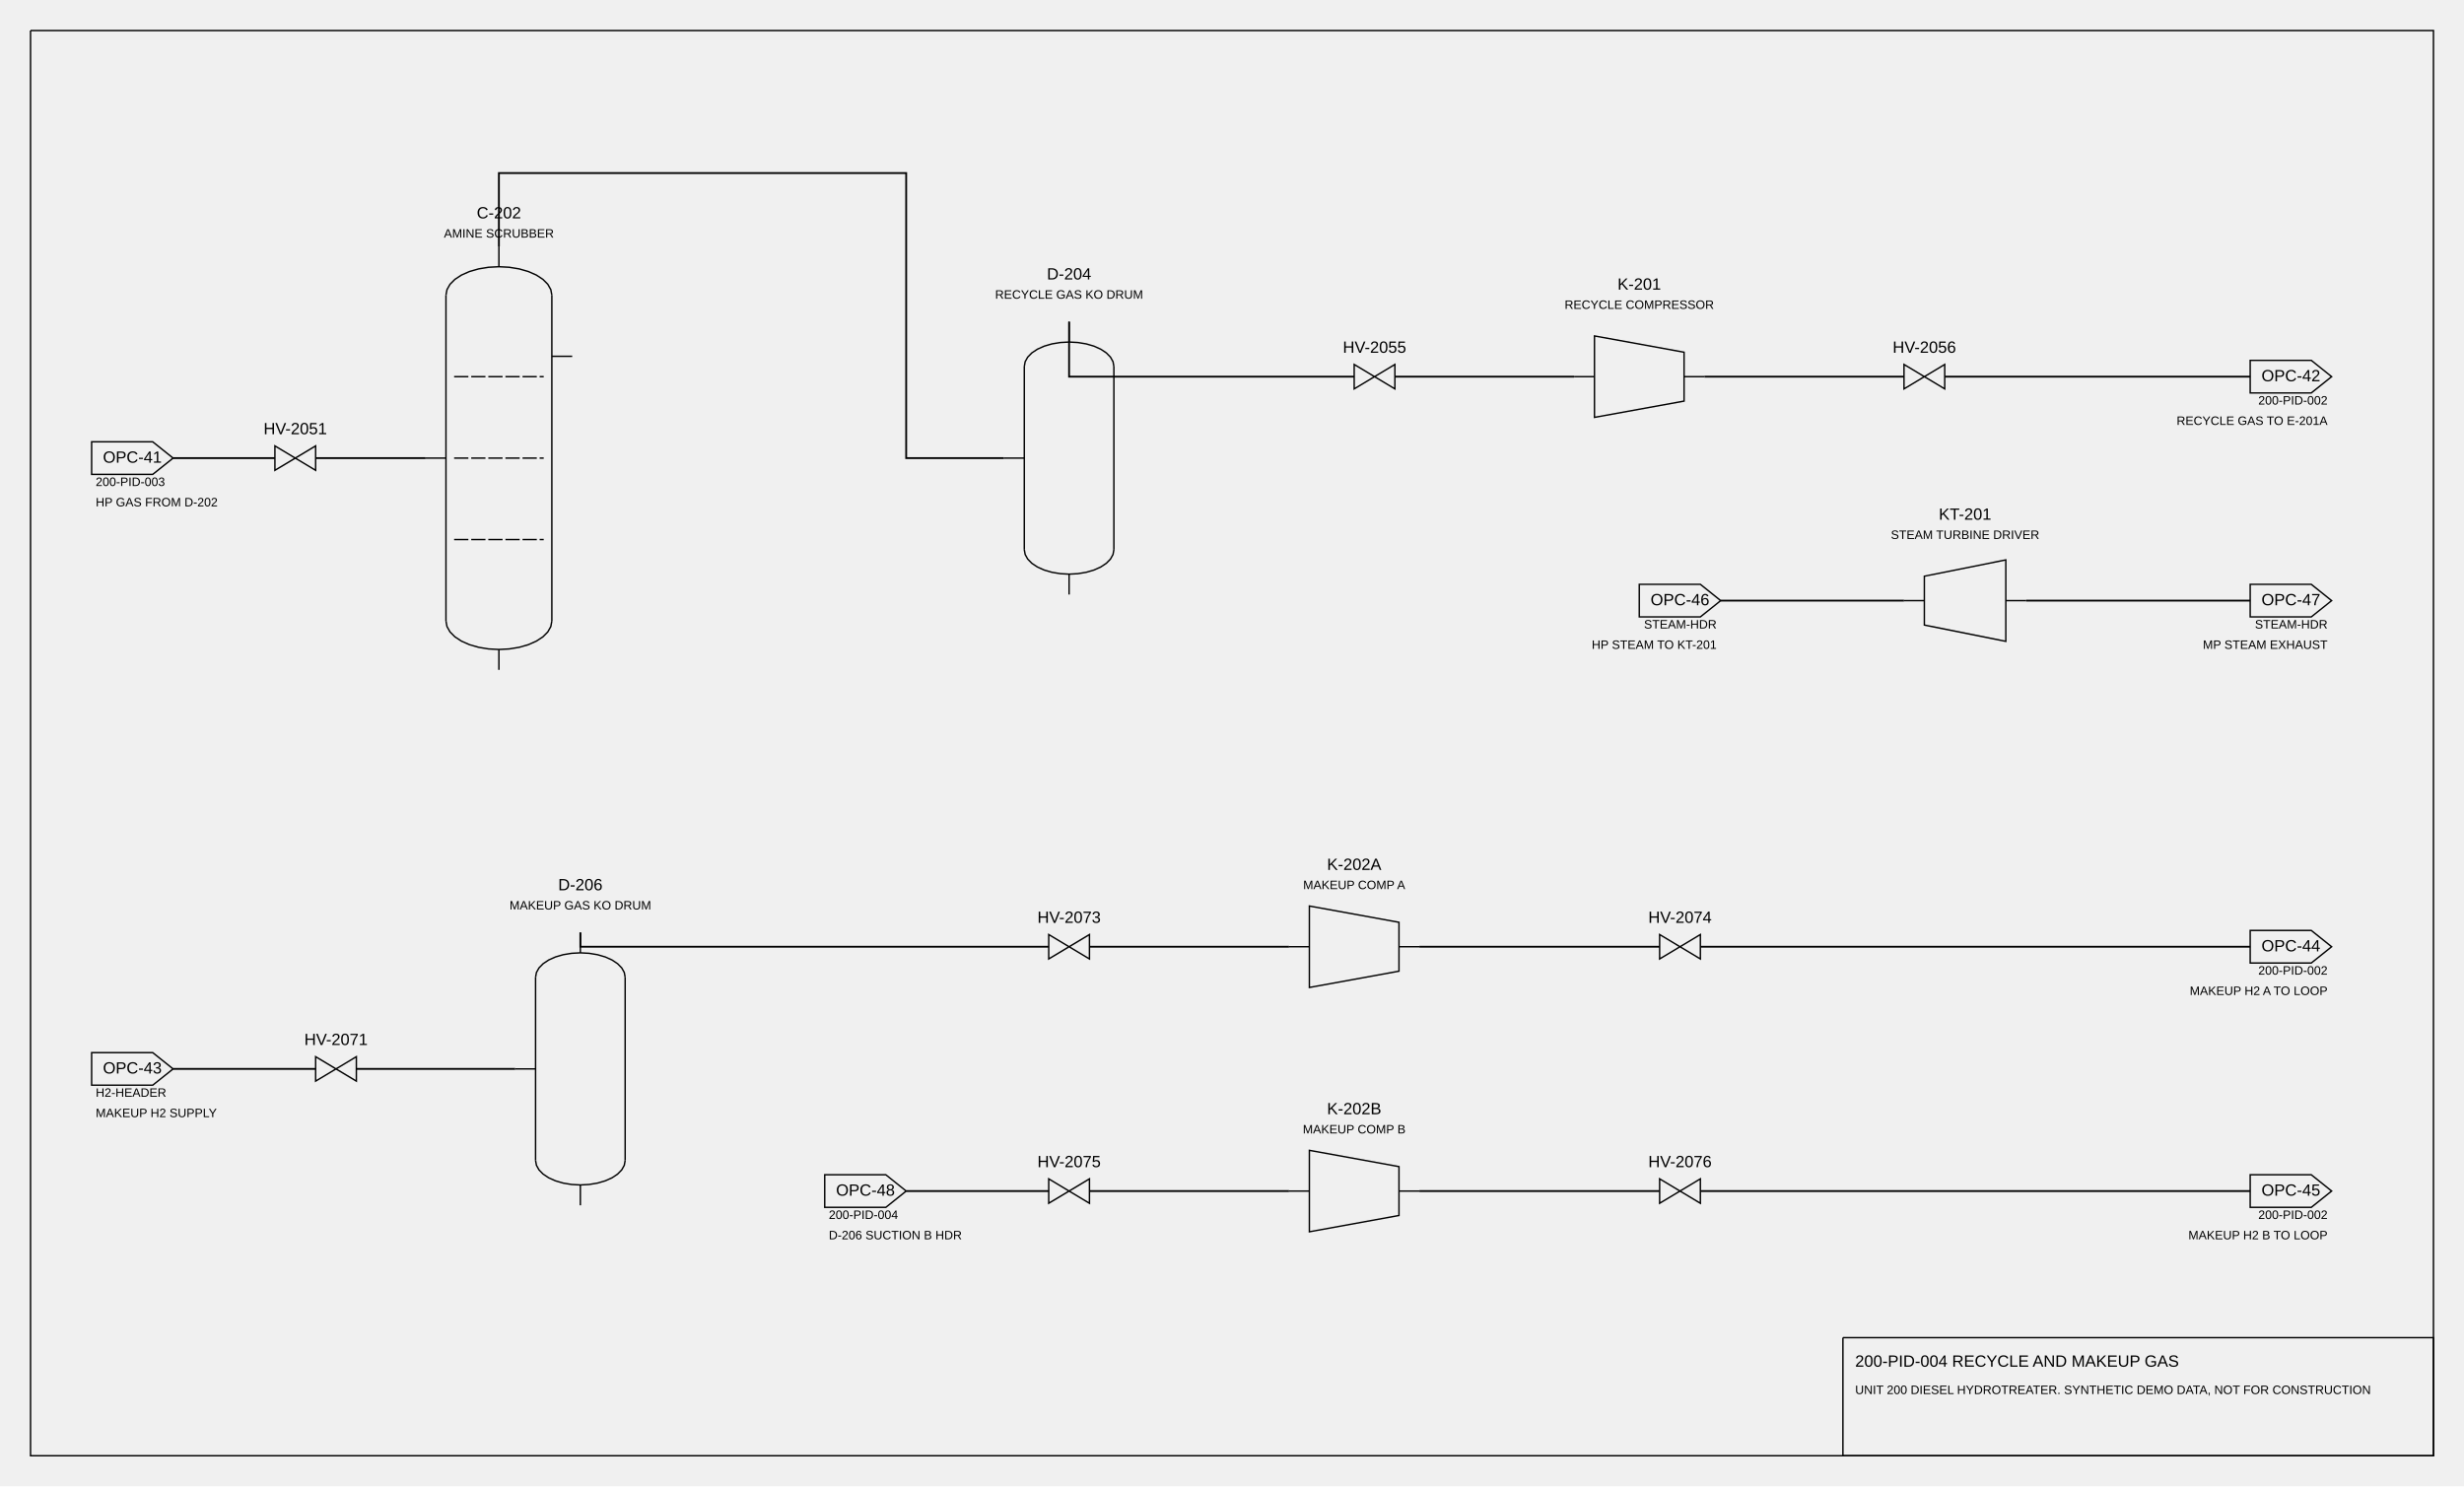
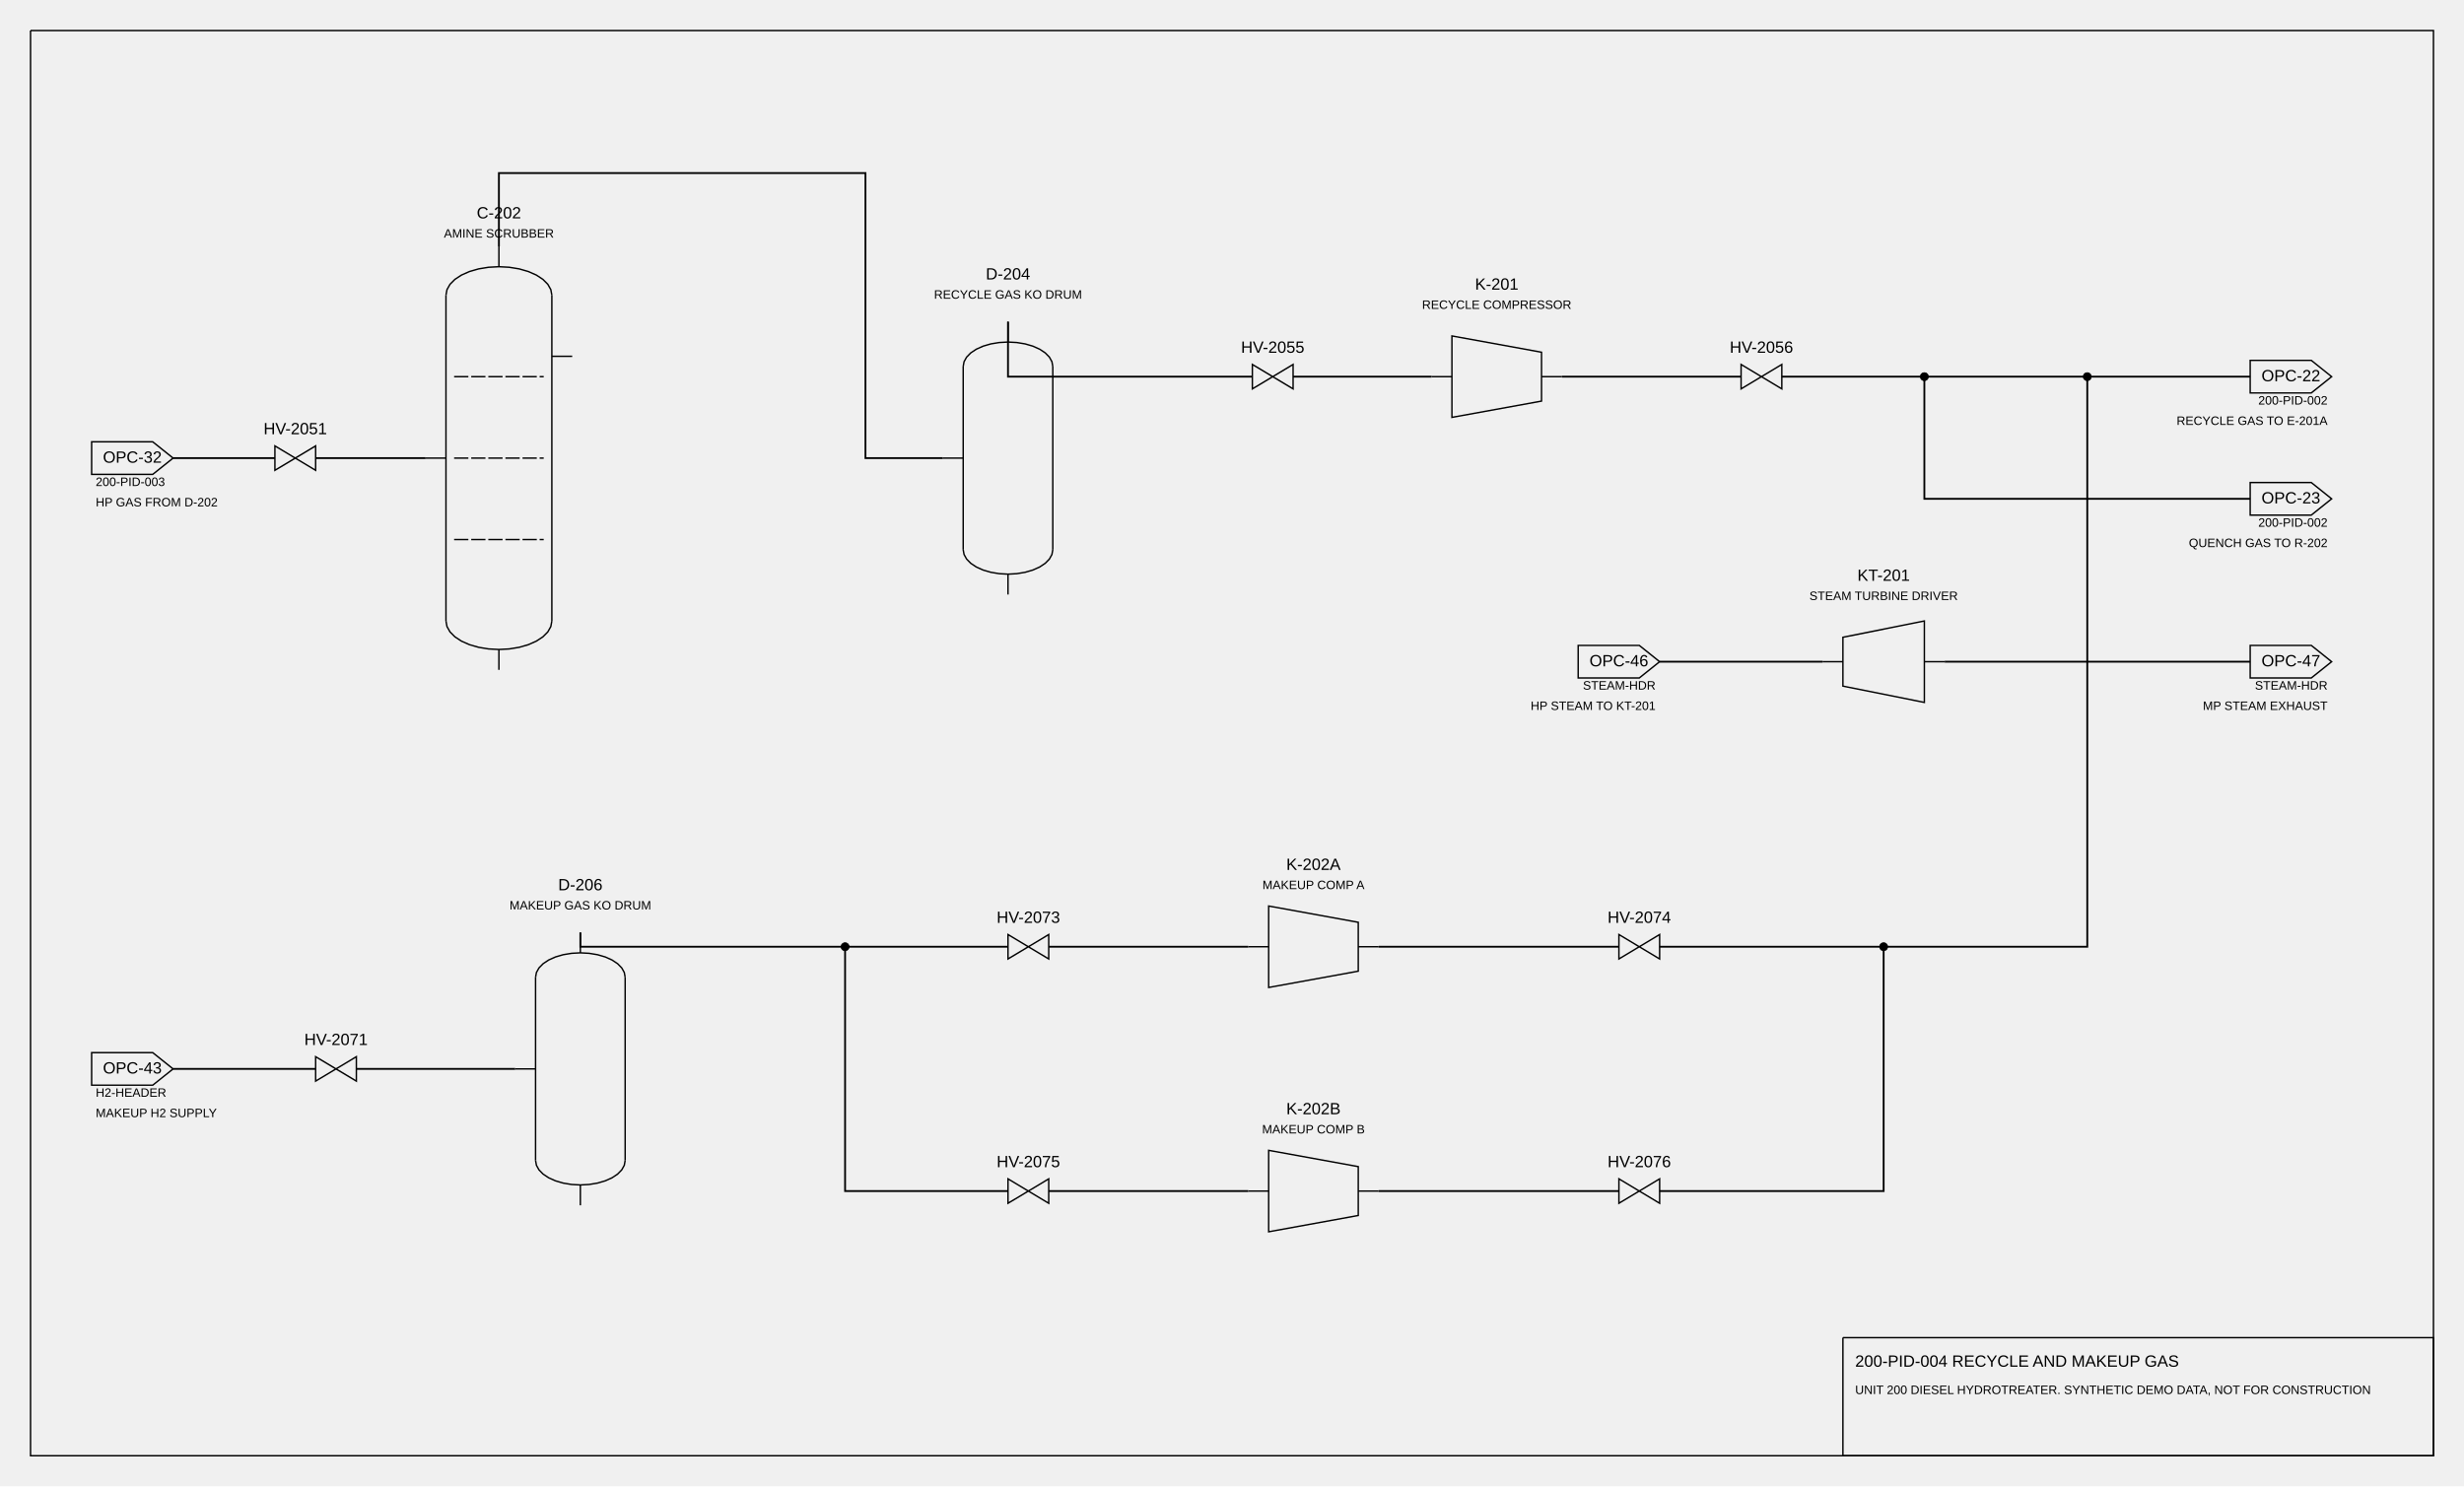
<svg xmlns="http://www.w3.org/2000/svg" width="1210.0" height="730.0" viewBox="-5.0 -5.0 1210.0 730.0">
  <rect x="-5.0" y="-5.0" width="1210.0" height="730.0" fill="#f0f0f0" />
  <g id="diagram-200-PID-004 Recycle and makeup gas" class="diagram">
    <g class="border">
      <polyline points="10.0,10.0 1190.0,10.0 1190.0,710.0 10.0,710.0 10.0,10.0" fill="none" stroke="rgb(0,0,0)" stroke-width="0.7" vector-effect="non-scaling-stroke" />
    </g>
    <g class="label">
      <polyline points="900.0,652.0 1190.0,652.0 1190.0,710.0 900.0,710.0 900.0,652.0" fill="none" stroke="rgb(0,0,0)" stroke-width="0.7" vector-effect="non-scaling-stroke" />
      <text x="906.0" y="664.0" text-anchor="start" dominant-baseline="middle" font-family="'Arial', Arial" font-size="8.0" fill="rgb(0,0,0)">200-PID-004  RECYCLE AND MAKEUP GAS</text>
      <text x="906.0" y="678.0" text-anchor="start" dominant-baseline="middle" font-family="'Arial', Arial" font-size="6.0" fill="rgb(0,0,0)">UNIT 200 DIESEL HYDROTREATER. SYNTHETIC DEMO DATA, NOT FOR CONSTRUCTION</text>
    </g>
    <g id="C_202" class="representation-group">
      <g class="static">
        <g>
          <g id="PROCESS_COLUMN" transform="translate(240.00,220.00)">
            <polyline points="-26.0,-80.0 -26.0,80.0" fill="none" stroke="rgb(0,0,0)" stroke-width="0.7" vector-effect="non-scaling-stroke" />
            <polyline points="26.0,-80.0 26.0,80.0" fill="none" stroke="rgb(0,0,0)" stroke-width="0.7" vector-effect="non-scaling-stroke" />
            <polyline points="-26.0,-80.0 -25.5,-82.731 -24.021,-85.358 -21.618,-87.778 -18.385,-89.9 -14.445,-91.641 -9.95,-92.934 -5.072,-93.731 -0.0,-94.0 5.072,-93.731 9.95,-92.934 14.445,-91.641 18.385,-89.9 21.618,-87.778 24.021,-85.358 25.5,-82.731 26.0,-80.0" fill="none" stroke="rgb(0,0,0)" stroke-width="0.7" vector-effect="non-scaling-stroke" />
            <polyline points="26.0,80.0 25.5,82.731 24.021,85.358 21.618,87.778 18.385,89.9 14.445,91.641 9.95,92.934 5.072,93.731 0.0,94.0 -5.072,93.731 -9.95,92.934 -14.445,91.641 -18.385,89.9 -21.618,87.778 -24.021,85.358 -25.5,82.731 -26.0,80.0" fill="none" stroke="rgb(0,0,0)" stroke-width="0.7" vector-effect="non-scaling-stroke" />
            <polyline points="-22.0,-40.0 22.0,-40.0" fill="none" stroke="rgb(0,0,0)" stroke-width="0.7" vector-effect="non-scaling-stroke" stroke-dasharray="7.0,1.4" />
            <polyline points="-22.0,0.0 22.0,0.0" fill="none" stroke="rgb(0,0,0)" stroke-width="0.7" vector-effect="non-scaling-stroke" stroke-dasharray="7.0,1.4" />
            <polyline points="-22.0,40.0 22.0,40.0" fill="none" stroke="rgb(0,0,0)" stroke-width="0.7" vector-effect="non-scaling-stroke" stroke-dasharray="7.0,1.4" />
            <polyline points="-26.0,0.0 -36.0,0.0" fill="none" stroke="rgb(0,0,0)" stroke-width="0.7" vector-effect="non-scaling-stroke" />
            <polyline points="0.0,-94.0 0.0,-104.0" fill="none" stroke="rgb(0,0,0)" stroke-width="0.7" vector-effect="non-scaling-stroke" />
            <polyline points="0.0,94.0 0.0,104.0" fill="none" stroke="rgb(0,0,0)" stroke-width="0.7" vector-effect="non-scaling-stroke" />
            <polyline points="26.0,-50.0 36.0,-50.0" fill="none" stroke="rgb(0,0,0)" stroke-width="0.7" vector-effect="non-scaling-stroke" />
          </g>
        </g>
      </g>
      <g class="equipmenttagnamelabel">
        <text x="240.0" y="100.0" text-anchor="middle" dominant-baseline="middle" font-family="'Arial', Arial" font-size="8.0" fill="rgb(0,0,0)">C-202</text>
      </g>
      <g class="label">
        <text x="240.0" y="110.0" text-anchor="middle" dominant-baseline="middle" font-family="'Arial', Arial" font-size="6.0" fill="rgb(0,0,0)">AMINE SCRUBBER</text>
      </g>
      <g id="C_202_N1" class="representation-group">
        <g id="C_202_N1_node" class="representation-group" />
      </g>
      <g id="C_202_N2" class="representation-group">
        <g id="C_202_N2_node" class="representation-group" />
      </g>
    </g>
    <g id="D_204" class="representation-group">
      <g class="static">
        <g>
-           <g id="VERTICAL_DRUM" transform="translate(520.00,220.00)">
+           <g id="VERTICAL_DRUM" transform="translate(490.00,220.00)">
            <polyline points="-22.0,-45.0 -22.0,45.0" fill="none" stroke="rgb(0,0,0)" stroke-width="0.7" vector-effect="non-scaling-stroke" />
            <polyline points="22.0,-45.0 22.0,45.0" fill="none" stroke="rgb(0,0,0)" stroke-width="0.7" vector-effect="non-scaling-stroke" />
            <polyline points="-22.0,-45.0 -21.577,-47.341 -20.325,-49.592 -18.292,-51.667 -15.556,-53.485 -12.223,-54.978 -8.419,-56.087 -4.292,-56.769 -0.0,-57.0 4.292,-56.769 8.419,-56.087 12.223,-54.978 15.556,-53.485 18.292,-51.667 20.325,-49.592 21.577,-47.341 22.0,-45.0" fill="none" stroke="rgb(0,0,0)" stroke-width="0.7" vector-effect="non-scaling-stroke" />
            <polyline points="22.0,45.0 21.577,47.341 20.325,49.592 18.292,51.667 15.556,53.485 12.223,54.978 8.419,56.087 4.292,56.769 0.0,57.0 -4.292,56.769 -8.419,56.087 -12.223,54.978 -15.556,53.485 -18.292,51.667 -20.325,49.592 -21.577,47.341 -22.0,45.0" fill="none" stroke="rgb(0,0,0)" stroke-width="0.7" vector-effect="non-scaling-stroke" />
            <polyline points="-22.0,0.0 -32.0,0.0" fill="none" stroke="rgb(0,0,0)" stroke-width="0.7" vector-effect="non-scaling-stroke" />
            <polyline points="0.0,-57.0 0.0,-67.0" fill="none" stroke="rgb(0,0,0)" stroke-width="0.7" vector-effect="non-scaling-stroke" />
            <polyline points="0.0,57.0 0.0,67.0" fill="none" stroke="rgb(0,0,0)" stroke-width="0.7" vector-effect="non-scaling-stroke" />
          </g>
        </g>
      </g>
      <g class="equipmenttagnamelabel">
-         <text x="520.0" y="130.0" text-anchor="middle" dominant-baseline="middle" font-family="'Arial', Arial" font-size="8.0" fill="rgb(0,0,0)">D-204</text>
-       </g>
-       <g class="label">
-         <text x="520.0" y="140.0" text-anchor="middle" dominant-baseline="middle" font-family="'Arial', Arial" font-size="6.0" fill="rgb(0,0,0)">RECYCLE GAS KO DRUM</text>
+         <text x="490.0" y="130.0" text-anchor="middle" dominant-baseline="middle" font-family="'Arial', Arial" font-size="8.0" fill="rgb(0,0,0)">D-204</text>
+       </g>
+       <g class="label">
+         <text x="490.0" y="140.0" text-anchor="middle" dominant-baseline="middle" font-family="'Arial', Arial" font-size="6.0" fill="rgb(0,0,0)">RECYCLE GAS KO DRUM</text>
      </g>
      <g id="D_204_N1" class="representation-group">
        <g id="D_204_N1_node" class="representation-group" />
      </g>
      <g id="D_204_N2" class="representation-group">
        <g id="D_204_N2_node" class="representation-group" />
      </g>
    </g>
    <g id="K_201" class="representation-group">
      <g class="static">
        <g>
-           <g id="COMPRESSOR" transform="translate(800.00,180.00)">
+           <g id="COMPRESSOR" transform="translate(730.00,180.00)">
            <polygon points="-22.0,-20.0 22.0,-12.0 22.0,12.0 -22.0,20.0" fill="none" stroke="rgb(0,0,0)" stroke-width="0.7" vector-effect="non-scaling-stroke" />
            <polyline points="-32.0,0.0 -22.0,0.0" fill="none" stroke="rgb(0,0,0)" stroke-width="0.7" vector-effect="non-scaling-stroke" />
            <polyline points="22.0,0.0 32.0,0.0" fill="none" stroke="rgb(0,0,0)" stroke-width="0.7" vector-effect="non-scaling-stroke" />
          </g>
        </g>
      </g>
      <g class="equipmenttagnamelabel">
-         <text x="800.0" y="135.0" text-anchor="middle" dominant-baseline="middle" font-family="'Arial', Arial" font-size="8.0" fill="rgb(0,0,0)">K-201</text>
-       </g>
-       <g class="label">
-         <text x="800.0" y="145.0" text-anchor="middle" dominant-baseline="middle" font-family="'Arial', Arial" font-size="6.0" fill="rgb(0,0,0)">RECYCLE COMPRESSOR</text>
+         <text x="730.0" y="135.0" text-anchor="middle" dominant-baseline="middle" font-family="'Arial', Arial" font-size="8.0" fill="rgb(0,0,0)">K-201</text>
+       </g>
+       <g class="label">
+         <text x="730.0" y="145.0" text-anchor="middle" dominant-baseline="middle" font-family="'Arial', Arial" font-size="6.0" fill="rgb(0,0,0)">RECYCLE COMPRESSOR</text>
      </g>
      <g id="K_201_N1" class="representation-group">
        <g id="K_201_N1_node" class="representation-group" />
      </g>
      <g id="K_201_N2" class="representation-group">
        <g id="K_201_N2_node" class="representation-group" />
      </g>
    </g>
    <g id="KT_201" class="representation-group">
      <g class="static">
        <g>
-           <g id="STEAM_TURBINE" transform="translate(960.00,290.00)">
+           <g id="STEAM_TURBINE" transform="translate(920.00,320.00)">
            <polygon points="-20.0,-12.0 20.0,-20.0 20.0,20.0 -20.0,12.0" fill="none" stroke="rgb(0,0,0)" stroke-width="0.7" vector-effect="non-scaling-stroke" />
            <polyline points="-30.0,0.0 -20.0,0.0" fill="none" stroke="rgb(0,0,0)" stroke-width="0.7" vector-effect="non-scaling-stroke" />
            <polyline points="20.0,0.0 30.0,0.0" fill="none" stroke="rgb(0,0,0)" stroke-width="0.7" vector-effect="non-scaling-stroke" />
          </g>
        </g>
      </g>
      <g class="equipmenttagnamelabel">
-         <text x="960.0" y="248.0" text-anchor="middle" dominant-baseline="middle" font-family="'Arial', Arial" font-size="8.0" fill="rgb(0,0,0)">KT-201</text>
-       </g>
-       <g class="label">
-         <text x="960.0" y="258.0" text-anchor="middle" dominant-baseline="middle" font-family="'Arial', Arial" font-size="6.0" fill="rgb(0,0,0)">STEAM TURBINE DRIVER</text>
+         <text x="920.0" y="278.0" text-anchor="middle" dominant-baseline="middle" font-family="'Arial', Arial" font-size="8.0" fill="rgb(0,0,0)">KT-201</text>
+       </g>
+       <g class="label">
+         <text x="920.0" y="288.0" text-anchor="middle" dominant-baseline="middle" font-family="'Arial', Arial" font-size="6.0" fill="rgb(0,0,0)">STEAM TURBINE DRIVER</text>
      </g>
      <g id="KT_201_N1" class="representation-group">
        <g id="KT_201_N1_node" class="representation-group" />
      </g>
      <g id="KT_201_N2" class="representation-group">
        <g id="KT_201_N2_node" class="representation-group" />
      </g>
    </g>
    <g id="D_206" class="representation-group">
      <g class="static">
        <g>
          <g id="VERTICAL_DRUM" transform="translate(280.00,520.00)">
            <polyline points="-22.0,-45.0 -22.0,45.0" fill="none" stroke="rgb(0,0,0)" stroke-width="0.7" vector-effect="non-scaling-stroke" />
            <polyline points="22.0,-45.0 22.0,45.0" fill="none" stroke="rgb(0,0,0)" stroke-width="0.7" vector-effect="non-scaling-stroke" />
            <polyline points="-22.0,-45.0 -21.577,-47.341 -20.325,-49.592 -18.292,-51.667 -15.556,-53.485 -12.223,-54.978 -8.419,-56.087 -4.292,-56.769 -0.0,-57.0 4.292,-56.769 8.419,-56.087 12.223,-54.978 15.556,-53.485 18.292,-51.667 20.325,-49.592 21.577,-47.341 22.0,-45.0" fill="none" stroke="rgb(0,0,0)" stroke-width="0.7" vector-effect="non-scaling-stroke" />
            <polyline points="22.0,45.0 21.577,47.341 20.325,49.592 18.292,51.667 15.556,53.485 12.223,54.978 8.419,56.087 4.292,56.769 0.0,57.0 -4.292,56.769 -8.419,56.087 -12.223,54.978 -15.556,53.485 -18.292,51.667 -20.325,49.592 -21.577,47.341 -22.0,45.0" fill="none" stroke="rgb(0,0,0)" stroke-width="0.7" vector-effect="non-scaling-stroke" />
            <polyline points="-22.0,0.0 -32.0,0.0" fill="none" stroke="rgb(0,0,0)" stroke-width="0.7" vector-effect="non-scaling-stroke" />
            <polyline points="0.0,-57.0 0.0,-67.0" fill="none" stroke="rgb(0,0,0)" stroke-width="0.7" vector-effect="non-scaling-stroke" />
            <polyline points="0.0,57.0 0.0,67.0" fill="none" stroke="rgb(0,0,0)" stroke-width="0.7" vector-effect="non-scaling-stroke" />
          </g>
        </g>
      </g>
      <g class="equipmenttagnamelabel">
        <text x="280.0" y="430.0" text-anchor="middle" dominant-baseline="middle" font-family="'Arial', Arial" font-size="8.0" fill="rgb(0,0,0)">D-206</text>
      </g>
      <g class="label">
        <text x="280.0" y="440.0" text-anchor="middle" dominant-baseline="middle" font-family="'Arial', Arial" font-size="6.0" fill="rgb(0,0,0)">MAKEUP GAS KO DRUM</text>
      </g>
      <g id="D_206_N1" class="representation-group">
        <g id="D_206_N1_node" class="representation-group" />
      </g>
      <g id="D_206_N2" class="representation-group">
        <g id="D_206_N2_node" class="representation-group" />
      </g>
    </g>
    <g id="K_202A" class="representation-group">
      <g class="static">
        <g>
-           <g id="COMPRESSOR" transform="translate(660.00,460.00)">
+           <g id="COMPRESSOR" transform="translate(640.00,460.00)">
            <polygon points="-22.0,-20.0 22.0,-12.0 22.0,12.0 -22.0,20.0" fill="none" stroke="rgb(0,0,0)" stroke-width="0.7" vector-effect="non-scaling-stroke" />
            <polyline points="-32.0,0.0 -22.0,0.0" fill="none" stroke="rgb(0,0,0)" stroke-width="0.7" vector-effect="non-scaling-stroke" />
            <polyline points="22.0,0.0 32.0,0.0" fill="none" stroke="rgb(0,0,0)" stroke-width="0.7" vector-effect="non-scaling-stroke" />
          </g>
        </g>
      </g>
      <g class="equipmenttagnamelabel">
-         <text x="660.0" y="420.0" text-anchor="middle" dominant-baseline="middle" font-family="'Arial', Arial" font-size="8.0" fill="rgb(0,0,0)">K-202A</text>
-       </g>
-       <g class="label">
-         <text x="660.0" y="430.0" text-anchor="middle" dominant-baseline="middle" font-family="'Arial', Arial" font-size="6.0" fill="rgb(0,0,0)">MAKEUP COMP A</text>
+         <text x="640.0" y="420.0" text-anchor="middle" dominant-baseline="middle" font-family="'Arial', Arial" font-size="8.0" fill="rgb(0,0,0)">K-202A</text>
+       </g>
+       <g class="label">
+         <text x="640.0" y="430.0" text-anchor="middle" dominant-baseline="middle" font-family="'Arial', Arial" font-size="6.0" fill="rgb(0,0,0)">MAKEUP COMP A</text>
      </g>
      <g id="K_202A_N1" class="representation-group">
        <g id="K_202A_N1_node" class="representation-group" />
      </g>
      <g id="K_202A_N2" class="representation-group">
        <g id="K_202A_N2_node" class="representation-group" />
      </g>
    </g>
    <g id="K_202B" class="representation-group">
      <g class="static">
        <g>
-           <g id="COMPRESSOR" transform="translate(660.00,580.00)">
+           <g id="COMPRESSOR" transform="translate(640.00,580.00)">
            <polygon points="-22.0,-20.0 22.0,-12.0 22.0,12.0 -22.0,20.0" fill="none" stroke="rgb(0,0,0)" stroke-width="0.7" vector-effect="non-scaling-stroke" />
            <polyline points="-32.0,0.0 -22.0,0.0" fill="none" stroke="rgb(0,0,0)" stroke-width="0.7" vector-effect="non-scaling-stroke" />
            <polyline points="22.0,0.0 32.0,0.0" fill="none" stroke="rgb(0,0,0)" stroke-width="0.7" vector-effect="non-scaling-stroke" />
          </g>
        </g>
      </g>
      <g class="equipmenttagnamelabel">
-         <text x="660.0" y="540.0" text-anchor="middle" dominant-baseline="middle" font-family="'Arial', Arial" font-size="8.0" fill="rgb(0,0,0)">K-202B</text>
-       </g>
-       <g class="label">
-         <text x="660.0" y="550.0" text-anchor="middle" dominant-baseline="middle" font-family="'Arial', Arial" font-size="6.0" fill="rgb(0,0,0)">MAKEUP COMP B</text>
+         <text x="640.0" y="540.0" text-anchor="middle" dominant-baseline="middle" font-family="'Arial', Arial" font-size="8.0" fill="rgb(0,0,0)">K-202B</text>
+       </g>
+       <g class="label">
+         <text x="640.0" y="550.0" text-anchor="middle" dominant-baseline="middle" font-family="'Arial', Arial" font-size="6.0" fill="rgb(0,0,0)">MAKEUP COMP B</text>
      </g>
      <g id="K_202B_N1" class="representation-group">
        <g id="K_202B_N1_node" class="representation-group" />
      </g>
      <g id="K_202B_N2" class="representation-group">
        <g id="K_202B_N2_node" class="representation-group" />
      </g>
    </g>
    <g id="HV_2051" class="representation-group">
      <g class="static">
        <g>
          <g id="GATE_VALVE" transform="translate(140.00,220.00)">
            <polygon points="-10.0,-6.0 10.0,6.0 10.0,-6.0 -10.0,6.0" fill="none" stroke="rgb(0,0,0)" stroke-width="0.7" vector-effect="non-scaling-stroke" />
          </g>
        </g>
      </g>
      <g class="valvelabel">
        <text x="140.0" y="206.0" text-anchor="middle" dominant-baseline="middle" font-family="'Arial', Arial" font-size="8.0" fill="rgb(0,0,0)">HV-2051</text>
      </g>
      <g id="HV_2051_in" class="representation-group" />
      <g id="HV_2051_out" class="representation-group" />
    </g>
    <g id="HV_2055" class="representation-group">
      <g class="static">
        <g>
-           <g id="GATE_VALVE" transform="translate(670.00,180.00)">
-             <polygon points="-10.0,-6.0 10.0,6.0 10.0,-6.0 -10.0,6.0" fill="none" stroke="rgb(0,0,0)" stroke-width="0.7" vector-effect="non-scaling-stroke" />
-           </g>
-         </g>
-       </g>
-       <g class="valvelabel">
-         <text x="670.0" y="166.0" text-anchor="middle" dominant-baseline="middle" font-family="'Arial', Arial" font-size="8.0" fill="rgb(0,0,0)">HV-2055</text>
+           <g id="GATE_VALVE" transform="translate(620.00,180.00)">
+             <polygon points="-10.0,-6.0 10.0,6.0 10.0,-6.0 -10.0,6.0" fill="none" stroke="rgb(0,0,0)" stroke-width="0.7" vector-effect="non-scaling-stroke" />
+           </g>
+         </g>
+       </g>
+       <g class="valvelabel">
+         <text x="620.0" y="166.0" text-anchor="middle" dominant-baseline="middle" font-family="'Arial', Arial" font-size="8.0" fill="rgb(0,0,0)">HV-2055</text>
      </g>
      <g id="HV_2055_in" class="representation-group" />
      <g id="HV_2055_out" class="representation-group" />
    </g>
    <g id="HV_2056" class="representation-group">
      <g class="static">
        <g>
-           <g id="GATE_VALVE" transform="translate(940.00,180.00)">
-             <polygon points="-10.0,-6.0 10.0,6.0 10.0,-6.0 -10.0,6.0" fill="none" stroke="rgb(0,0,0)" stroke-width="0.7" vector-effect="non-scaling-stroke" />
-           </g>
-         </g>
-       </g>
-       <g class="valvelabel">
-         <text x="940.0" y="166.0" text-anchor="middle" dominant-baseline="middle" font-family="'Arial', Arial" font-size="8.0" fill="rgb(0,0,0)">HV-2056</text>
+           <g id="GATE_VALVE" transform="translate(860.00,180.00)">
+             <polygon points="-10.0,-6.0 10.0,6.0 10.0,-6.0 -10.0,6.0" fill="none" stroke="rgb(0,0,0)" stroke-width="0.7" vector-effect="non-scaling-stroke" />
+           </g>
+         </g>
+       </g>
+       <g class="valvelabel">
+         <text x="860.0" y="166.0" text-anchor="middle" dominant-baseline="middle" font-family="'Arial', Arial" font-size="8.0" fill="rgb(0,0,0)">HV-2056</text>
      </g>
      <g id="HV_2056_in" class="representation-group" />
      <g id="HV_2056_out" class="representation-group" />
    </g>
    <g id="HV_2071" class="representation-group">
      <g class="static">
        <g>
          <g id="GATE_VALVE" transform="translate(160.00,520.00)">
            <polygon points="-10.0,-6.0 10.0,6.0 10.0,-6.0 -10.0,6.0" fill="none" stroke="rgb(0,0,0)" stroke-width="0.7" vector-effect="non-scaling-stroke" />
          </g>
        </g>
      </g>
      <g class="valvelabel">
        <text x="160.0" y="506.0" text-anchor="middle" dominant-baseline="middle" font-family="'Arial', Arial" font-size="8.0" fill="rgb(0,0,0)">HV-2071</text>
      </g>
      <g id="HV_2071_in" class="representation-group" />
      <g id="HV_2071_out" class="representation-group" />
    </g>
    <g id="HV_2073" class="representation-group">
      <g class="static">
        <g>
-           <g id="GATE_VALVE" transform="translate(520.00,460.00)">
-             <polygon points="-10.0,-6.0 10.0,6.0 10.0,-6.0 -10.0,6.0" fill="none" stroke="rgb(0,0,0)" stroke-width="0.7" vector-effect="non-scaling-stroke" />
-           </g>
-         </g>
-       </g>
-       <g class="valvelabel">
-         <text x="520.0" y="446.0" text-anchor="middle" dominant-baseline="middle" font-family="'Arial', Arial" font-size="8.0" fill="rgb(0,0,0)">HV-2073</text>
+           <g id="GATE_VALVE" transform="translate(500.00,460.00)">
+             <polygon points="-10.0,-6.0 10.0,6.0 10.0,-6.0 -10.0,6.0" fill="none" stroke="rgb(0,0,0)" stroke-width="0.7" vector-effect="non-scaling-stroke" />
+           </g>
+         </g>
+       </g>
+       <g class="valvelabel">
+         <text x="500.0" y="446.0" text-anchor="middle" dominant-baseline="middle" font-family="'Arial', Arial" font-size="8.0" fill="rgb(0,0,0)">HV-2073</text>
      </g>
      <g id="HV_2073_in" class="representation-group" />
      <g id="HV_2073_out" class="representation-group" />
    </g>
    <g id="HV_2074" class="representation-group">
      <g class="static">
        <g>
-           <g id="GATE_VALVE" transform="translate(820.00,460.00)">
-             <polygon points="-10.0,-6.0 10.0,6.0 10.0,-6.0 -10.0,6.0" fill="none" stroke="rgb(0,0,0)" stroke-width="0.7" vector-effect="non-scaling-stroke" />
-           </g>
-         </g>
-       </g>
-       <g class="valvelabel">
-         <text x="820.0" y="446.0" text-anchor="middle" dominant-baseline="middle" font-family="'Arial', Arial" font-size="8.0" fill="rgb(0,0,0)">HV-2074</text>
+           <g id="GATE_VALVE" transform="translate(800.00,460.00)">
+             <polygon points="-10.0,-6.0 10.0,6.0 10.0,-6.0 -10.0,6.0" fill="none" stroke="rgb(0,0,0)" stroke-width="0.7" vector-effect="non-scaling-stroke" />
+           </g>
+         </g>
+       </g>
+       <g class="valvelabel">
+         <text x="800.0" y="446.0" text-anchor="middle" dominant-baseline="middle" font-family="'Arial', Arial" font-size="8.0" fill="rgb(0,0,0)">HV-2074</text>
      </g>
      <g id="HV_2074_in" class="representation-group" />
      <g id="HV_2074_out" class="representation-group" />
    </g>
    <g id="HV_2075" class="representation-group">
      <g class="static">
        <g>
-           <g id="GATE_VALVE" transform="translate(520.00,580.00)">
-             <polygon points="-10.0,-6.0 10.0,6.0 10.0,-6.0 -10.0,6.0" fill="none" stroke="rgb(0,0,0)" stroke-width="0.7" vector-effect="non-scaling-stroke" />
-           </g>
-         </g>
-       </g>
-       <g class="valvelabel">
-         <text x="520.0" y="566.0" text-anchor="middle" dominant-baseline="middle" font-family="'Arial', Arial" font-size="8.0" fill="rgb(0,0,0)">HV-2075</text>
+           <g id="GATE_VALVE" transform="translate(500.00,580.00)">
+             <polygon points="-10.0,-6.0 10.0,6.0 10.0,-6.0 -10.0,6.0" fill="none" stroke="rgb(0,0,0)" stroke-width="0.7" vector-effect="non-scaling-stroke" />
+           </g>
+         </g>
+       </g>
+       <g class="valvelabel">
+         <text x="500.0" y="566.0" text-anchor="middle" dominant-baseline="middle" font-family="'Arial', Arial" font-size="8.0" fill="rgb(0,0,0)">HV-2075</text>
      </g>
      <g id="HV_2075_in" class="representation-group" />
      <g id="HV_2075_out" class="representation-group" />
    </g>
    <g id="HV_2076" class="representation-group">
      <g class="static">
        <g>
-           <g id="GATE_VALVE" transform="translate(820.00,580.00)">
-             <polygon points="-10.0,-6.0 10.0,6.0 10.0,-6.0 -10.0,6.0" fill="none" stroke="rgb(0,0,0)" stroke-width="0.7" vector-effect="non-scaling-stroke" />
-           </g>
-         </g>
-       </g>
-       <g class="valvelabel">
-         <text x="820.0" y="566.0" text-anchor="middle" dominant-baseline="middle" font-family="'Arial', Arial" font-size="8.0" fill="rgb(0,0,0)">HV-2076</text>
+           <g id="GATE_VALVE" transform="translate(800.00,580.00)">
+             <polygon points="-10.0,-6.0 10.0,6.0 10.0,-6.0 -10.0,6.0" fill="none" stroke="rgb(0,0,0)" stroke-width="0.7" vector-effect="non-scaling-stroke" />
+           </g>
+         </g>
+       </g>
+       <g class="valvelabel">
+         <text x="800.0" y="566.0" text-anchor="middle" dominant-baseline="middle" font-family="'Arial', Arial" font-size="8.0" fill="rgb(0,0,0)">HV-2076</text>
      </g>
      <g id="HV_2076_in" class="representation-group" />
      <g id="HV_2076_out" class="representation-group" />
    </g>
-     <g id="OPC_41" class="representation-group">
+     <g id="OPC_32" class="representation-group">
      <g class="static">
        <g>
          <g id="PIPE_OFF_PAGE_CONNECTOR" transform="translate(60.00,220.00)">
            <polygon points="-20.0,-8.0 10.0,-8.0 20.0,0.0 10.0,8.0 -20.0,8.0" fill="none" stroke="rgb(0,0,0)" stroke-width="0.7" vector-effect="non-scaling-stroke" />
          </g>
        </g>
      </g>
      <g class="offpageconnectornumberlabel">
-         <text x="60.0" y="220.0" text-anchor="middle" dominant-baseline="middle" font-family="'Arial', Arial" font-size="8.0" fill="rgb(0,0,0)">OPC-41</text>
+         <text x="60.0" y="220.0" text-anchor="middle" dominant-baseline="middle" font-family="'Arial', Arial" font-size="8.0" fill="rgb(0,0,0)">OPC-32</text>
      </g>
      <g class="offpageconnectordescriptionlabel">
        <text x="42.0" y="242.0" text-anchor="start" dominant-baseline="middle" font-family="'Arial', Arial" font-size="6.0" fill="rgb(0,0,0)">HP GAS FROM D-202</text>
      </g>
      <g class="label">
        <text x="42.0" y="232.0" text-anchor="start" dominant-baseline="middle" font-family="'Arial', Arial" font-size="6.0" fill="rgb(0,0,0)">200-PID-003</text>
      </g>
-       <g id="OPC_41_node" class="representation-group" />
-     </g>
-     <g id="OPC_42" class="representation-group">
+       <g id="OPC_32_node" class="representation-group" />
+     </g>
+     <g id="OPC_22" class="representation-group">
      <g class="static">
        <g>
          <g id="PIPE_OFF_PAGE_CONNECTOR" transform="translate(1120.00,180.00)">
            <polygon points="-20.0,-8.0 10.0,-8.0 20.0,0.0 10.0,8.0 -20.0,8.0" fill="none" stroke="rgb(0,0,0)" stroke-width="0.7" vector-effect="non-scaling-stroke" />
          </g>
        </g>
      </g>
      <g class="offpageconnectornumberlabel">
-         <text x="1120.0" y="180.0" text-anchor="middle" dominant-baseline="middle" font-family="'Arial', Arial" font-size="8.0" fill="rgb(0,0,0)">OPC-42</text>
+         <text x="1120.0" y="180.0" text-anchor="middle" dominant-baseline="middle" font-family="'Arial', Arial" font-size="8.0" fill="rgb(0,0,0)">OPC-22</text>
      </g>
      <g class="offpageconnectordescriptionlabel">
        <text x="1138.0" y="202.0" text-anchor="end" dominant-baseline="middle" font-family="'Arial', Arial" font-size="6.0" fill="rgb(0,0,0)">RECYCLE GAS TO E-201A</text>
      </g>
      <g class="label">
        <text x="1138.0" y="192.0" text-anchor="end" dominant-baseline="middle" font-family="'Arial', Arial" font-size="6.0" fill="rgb(0,0,0)">200-PID-002</text>
      </g>
-       <g id="OPC_42_node" class="representation-group" />
+       <g id="OPC_22_node" class="representation-group" />
+     </g>
+     <g id="OPC_23" class="representation-group">
+       <g class="static">
+         <g>
+           <g id="PIPE_OFF_PAGE_CONNECTOR" transform="translate(1120.00,240.00)">
+             <polygon points="-20.0,-8.0 10.0,-8.0 20.0,0.0 10.0,8.0 -20.0,8.0" fill="none" stroke="rgb(0,0,0)" stroke-width="0.7" vector-effect="non-scaling-stroke" />
+           </g>
+         </g>
+       </g>
+       <g class="offpageconnectornumberlabel">
+         <text x="1120.0" y="240.0" text-anchor="middle" dominant-baseline="middle" font-family="'Arial', Arial" font-size="8.0" fill="rgb(0,0,0)">OPC-23</text>
+       </g>
+       <g class="offpageconnectordescriptionlabel">
+         <text x="1138.0" y="262.0" text-anchor="end" dominant-baseline="middle" font-family="'Arial', Arial" font-size="6.0" fill="rgb(0,0,0)">QUENCH GAS TO R-202</text>
+       </g>
+       <g class="label">
+         <text x="1138.0" y="252.0" text-anchor="end" dominant-baseline="middle" font-family="'Arial', Arial" font-size="6.0" fill="rgb(0,0,0)">200-PID-002</text>
+       </g>
+       <g id="OPC_23_node" class="representation-group" />
    </g>
    <g id="OPC_43" class="representation-group">
      <g class="static">
        <g>
          <g id="PIPE_OFF_PAGE_CONNECTOR" transform="translate(60.00,520.00)">
            <polygon points="-20.0,-8.0 10.0,-8.0 20.0,0.0 10.0,8.0 -20.0,8.0" fill="none" stroke="rgb(0,0,0)" stroke-width="0.7" vector-effect="non-scaling-stroke" />
          </g>
        </g>
      </g>
      <g class="offpageconnectornumberlabel">
        <text x="60.0" y="520.0" text-anchor="middle" dominant-baseline="middle" font-family="'Arial', Arial" font-size="8.0" fill="rgb(0,0,0)">OPC-43</text>
      </g>
      <g class="offpageconnectordescriptionlabel">
        <text x="42.0" y="542.0" text-anchor="start" dominant-baseline="middle" font-family="'Arial', Arial" font-size="6.0" fill="rgb(0,0,0)">MAKEUP H2 SUPPLY</text>
      </g>
      <g class="label">
        <text x="42.0" y="532.0" text-anchor="start" dominant-baseline="middle" font-family="'Arial', Arial" font-size="6.0" fill="rgb(0,0,0)">H2-HEADER</text>
      </g>
      <g id="OPC_43_node" class="representation-group" />
    </g>
-     <g id="OPC_44" class="representation-group">
-       <g class="static">
-         <g>
-           <g id="PIPE_OFF_PAGE_CONNECTOR" transform="translate(1120.00,460.00)">
+     <g id="OPC_46" class="representation-group">
+       <g class="static">
+         <g>
+           <g id="PIPE_OFF_PAGE_CONNECTOR" transform="translate(790.00,320.00)">
            <polygon points="-20.0,-8.0 10.0,-8.0 20.0,0.0 10.0,8.0 -20.0,8.0" fill="none" stroke="rgb(0,0,0)" stroke-width="0.7" vector-effect="non-scaling-stroke" />
          </g>
        </g>
      </g>
      <g class="offpageconnectornumberlabel">
-         <text x="1120.0" y="460.0" text-anchor="middle" dominant-baseline="middle" font-family="'Arial', Arial" font-size="8.0" fill="rgb(0,0,0)">OPC-44</text>
+         <text x="790.0" y="320.0" text-anchor="middle" dominant-baseline="middle" font-family="'Arial', Arial" font-size="8.0" fill="rgb(0,0,0)">OPC-46</text>
      </g>
      <g class="offpageconnectordescriptionlabel">
-         <text x="1138.0" y="482.0" text-anchor="end" dominant-baseline="middle" font-family="'Arial', Arial" font-size="6.0" fill="rgb(0,0,0)">MAKEUP H2 A TO LOOP</text>
-       </g>
-       <g class="label">
-         <text x="1138.0" y="472.0" text-anchor="end" dominant-baseline="middle" font-family="'Arial', Arial" font-size="6.0" fill="rgb(0,0,0)">200-PID-002</text>
-       </g>
-       <g id="OPC_44_node" class="representation-group" />
-     </g>
-     <g id="OPC_45" class="representation-group">
-       <g class="static">
-         <g>
-           <g id="PIPE_OFF_PAGE_CONNECTOR" transform="translate(1120.00,580.00)">
+         <text x="808.0" y="342.0" text-anchor="end" dominant-baseline="middle" font-family="'Arial', Arial" font-size="6.0" fill="rgb(0,0,0)">HP STEAM TO KT-201</text>
+       </g>
+       <g class="label">
+         <text x="808.0" y="332.0" text-anchor="end" dominant-baseline="middle" font-family="'Arial', Arial" font-size="6.0" fill="rgb(0,0,0)">STEAM-HDR</text>
+       </g>
+       <g id="OPC_46_node" class="representation-group" />
+     </g>
+     <g id="OPC_47" class="representation-group">
+       <g class="static">
+         <g>
+           <g id="PIPE_OFF_PAGE_CONNECTOR" transform="translate(1120.00,320.00)">
            <polygon points="-20.0,-8.0 10.0,-8.0 20.0,0.0 10.0,8.0 -20.0,8.0" fill="none" stroke="rgb(0,0,0)" stroke-width="0.7" vector-effect="non-scaling-stroke" />
          </g>
        </g>
      </g>
      <g class="offpageconnectornumberlabel">
-         <text x="1120.0" y="580.0" text-anchor="middle" dominant-baseline="middle" font-family="'Arial', Arial" font-size="8.0" fill="rgb(0,0,0)">OPC-45</text>
+         <text x="1120.0" y="320.0" text-anchor="middle" dominant-baseline="middle" font-family="'Arial', Arial" font-size="8.0" fill="rgb(0,0,0)">OPC-47</text>
      </g>
      <g class="offpageconnectordescriptionlabel">
-         <text x="1138.0" y="602.0" text-anchor="end" dominant-baseline="middle" font-family="'Arial', Arial" font-size="6.0" fill="rgb(0,0,0)">MAKEUP H2 B TO LOOP</text>
-       </g>
-       <g class="label">
-         <text x="1138.0" y="592.0" text-anchor="end" dominant-baseline="middle" font-family="'Arial', Arial" font-size="6.0" fill="rgb(0,0,0)">200-PID-002</text>
-       </g>
-       <g id="OPC_45_node" class="representation-group" />
-     </g>
-     <g id="OPC_46" class="representation-group">
-       <g class="static">
-         <g>
-           <g id="PIPE_OFF_PAGE_CONNECTOR" transform="translate(820.00,290.00)">
-             <polygon points="-20.0,-8.0 10.0,-8.0 20.0,0.0 10.0,8.0 -20.0,8.0" fill="none" stroke="rgb(0,0,0)" stroke-width="0.7" vector-effect="non-scaling-stroke" />
-           </g>
-         </g>
-       </g>
-       <g class="offpageconnectornumberlabel">
-         <text x="820.0" y="290.0" text-anchor="middle" dominant-baseline="middle" font-family="'Arial', Arial" font-size="8.0" fill="rgb(0,0,0)">OPC-46</text>
-       </g>
-       <g class="offpageconnectordescriptionlabel">
-         <text x="838.0" y="312.0" text-anchor="end" dominant-baseline="middle" font-family="'Arial', Arial" font-size="6.0" fill="rgb(0,0,0)">HP STEAM TO KT-201</text>
-       </g>
-       <g class="label">
-         <text x="838.0" y="302.0" text-anchor="end" dominant-baseline="middle" font-family="'Arial', Arial" font-size="6.0" fill="rgb(0,0,0)">STEAM-HDR</text>
-       </g>
-       <g id="OPC_46_node" class="representation-group" />
-     </g>
-     <g id="OPC_47" class="representation-group">
-       <g class="static">
-         <g>
-           <g id="PIPE_OFF_PAGE_CONNECTOR" transform="translate(1120.00,290.00)">
-             <polygon points="-20.0,-8.0 10.0,-8.0 20.0,0.0 10.0,8.0 -20.0,8.0" fill="none" stroke="rgb(0,0,0)" stroke-width="0.7" vector-effect="non-scaling-stroke" />
-           </g>
-         </g>
-       </g>
-       <g class="offpageconnectornumberlabel">
-         <text x="1120.0" y="290.0" text-anchor="middle" dominant-baseline="middle" font-family="'Arial', Arial" font-size="8.0" fill="rgb(0,0,0)">OPC-47</text>
-       </g>
-       <g class="offpageconnectordescriptionlabel">
-         <text x="1138.0" y="312.0" text-anchor="end" dominant-baseline="middle" font-family="'Arial', Arial" font-size="6.0" fill="rgb(0,0,0)">MP STEAM EXHAUST</text>
-       </g>
-       <g class="label">
-         <text x="1138.0" y="302.0" text-anchor="end" dominant-baseline="middle" font-family="'Arial', Arial" font-size="6.0" fill="rgb(0,0,0)">STEAM-HDR</text>
+         <text x="1138.0" y="342.0" text-anchor="end" dominant-baseline="middle" font-family="'Arial', Arial" font-size="6.0" fill="rgb(0,0,0)">MP STEAM EXHAUST</text>
+       </g>
+       <g class="label">
+         <text x="1138.0" y="332.0" text-anchor="end" dominant-baseline="middle" font-family="'Arial', Arial" font-size="6.0" fill="rgb(0,0,0)">STEAM-HDR</text>
      </g>
      <g id="OPC_47_node" class="representation-group" />
    </g>
-     <g id="OPC_48" class="representation-group">
-       <g class="static">
-         <g>
-           <g id="PIPE_OFF_PAGE_CONNECTOR" transform="translate(420.00,580.00)">
-             <polygon points="-20.0,-8.0 10.0,-8.0 20.0,0.0 10.0,8.0 -20.0,8.0" fill="none" stroke="rgb(0,0,0)" stroke-width="0.7" vector-effect="non-scaling-stroke" />
-           </g>
-         </g>
-       </g>
-       <g class="offpageconnectornumberlabel">
-         <text x="420.0" y="580.0" text-anchor="middle" dominant-baseline="middle" font-family="'Arial', Arial" font-size="8.0" fill="rgb(0,0,0)">OPC-48</text>
-       </g>
-       <g class="offpageconnectordescriptionlabel">
-         <text x="402.0" y="602.0" text-anchor="start" dominant-baseline="middle" font-family="'Arial', Arial" font-size="6.0" fill="rgb(0,0,0)">D-206 SUCTION B HDR</text>
-       </g>
-       <g class="label">
-         <text x="402.0" y="592.0" text-anchor="start" dominant-baseline="middle" font-family="'Arial', Arial" font-size="6.0" fill="rgb(0,0,0)">200-PID-004</text>
-       </g>
-       <g id="OPC_48_node" class="representation-group" />
+     <g id="Tee_T401" class="representation-group">
+       <g class="static">
+         <g>
+           <g id="PIPE_TEE_JUNCTION" transform="translate(940.00,180.00)">
+             <ellipse cx="0.0" cy="0.0" rx="2.0" ry="2.0" fill="rgb(0,0,0)" stroke="rgb(0,0,0)" stroke-width="0.3" vector-effect="non-scaling-stroke" />
+           </g>
+         </g>
+       </g>
+       <g id="Tee_T401_n_0" class="representation-group" />
+       <g id="Tee_T401_n_1" class="representation-group" />
+       <g id="Tee_T401_n_2" class="representation-group" />
+     </g>
+     <g id="Tee_T402" class="representation-group">
+       <g class="static">
+         <g>
+           <g id="PIPE_TEE_JUNCTION" transform="translate(1020.00,180.00)">
+             <ellipse cx="0.0" cy="0.0" rx="2.0" ry="2.0" fill="rgb(0,0,0)" stroke="rgb(0,0,0)" stroke-width="0.3" vector-effect="non-scaling-stroke" />
+           </g>
+         </g>
+       </g>
+       <g id="Tee_T402_n_0" class="representation-group" />
+       <g id="Tee_T402_n_1" class="representation-group" />
+       <g id="Tee_T402_n_2" class="representation-group" />
+     </g>
+     <g id="Tee_T403" class="representation-group">
+       <g class="static">
+         <g>
+           <g id="PIPE_TEE_JUNCTION" transform="translate(410.00,460.00)">
+             <ellipse cx="0.0" cy="0.0" rx="2.0" ry="2.0" fill="rgb(0,0,0)" stroke="rgb(0,0,0)" stroke-width="0.3" vector-effect="non-scaling-stroke" />
+           </g>
+         </g>
+       </g>
+       <g id="Tee_T403_n_0" class="representation-group" />
+       <g id="Tee_T403_n_1" class="representation-group" />
+       <g id="Tee_T403_n_2" class="representation-group" />
+     </g>
+     <g id="Tee_T404" class="representation-group">
+       <g class="static">
+         <g>
+           <g id="PIPE_TEE_JUNCTION" transform="translate(920.00,460.00)">
+             <ellipse cx="0.0" cy="0.0" rx="2.0" ry="2.0" fill="rgb(0,0,0)" stroke="rgb(0,0,0)" stroke-width="0.3" vector-effect="non-scaling-stroke" />
+           </g>
+         </g>
+       </g>
+       <g id="Tee_T404_n_0" class="representation-group" />
+       <g id="Tee_T404_n_1" class="representation-group" />
+       <g id="Tee_T404_n_2" class="representation-group" />
    </g>
    <g id="L401_pipe_1" class="representation-group">
      <g class="static">
        <polyline points="80.0,220.0 130.0,220.0" fill="none" stroke="rgb(0,0,0)" stroke-width="0.9" vector-effect="non-scaling-stroke" />
      </g>
    </g>
    <g id="L401_pipe_2" class="representation-group">
      <g class="static">
        <polyline points="150.0,220.0 204.0,220.0" fill="none" stroke="rgb(0,0,0)" stroke-width="0.9" vector-effect="non-scaling-stroke" />
      </g>
    </g>
    <g id="L402_pipe_1" class="representation-group">
      <g class="static">
-         <polyline points="240.0,116.0 240.0,80.0 440.0,80.0 440.0,220.0 488.0,220.0" fill="none" stroke="rgb(0,0,0)" stroke-width="0.9" vector-effect="non-scaling-stroke" />
+         <polyline points="240.0,116.0 240.0,80.0 420.0,80.0 420.0,220.0 458.0,220.0" fill="none" stroke="rgb(0,0,0)" stroke-width="0.9" vector-effect="non-scaling-stroke" />
      </g>
    </g>
    <g id="L403_pipe_1" class="representation-group">
      <g class="static">
-         <polyline points="520.0,153.0 520.0,180.0 660.0,180.0" fill="none" stroke="rgb(0,0,0)" stroke-width="0.9" vector-effect="non-scaling-stroke" />
+         <polyline points="490.0,153.0 490.0,180.0 610.0,180.0" fill="none" stroke="rgb(0,0,0)" stroke-width="0.9" vector-effect="non-scaling-stroke" />
      </g>
    </g>
    <g id="L403_pipe_2" class="representation-group">
      <g class="static">
-         <polyline points="680.0,180.0 768.0,180.0" fill="none" stroke="rgb(0,0,0)" stroke-width="0.9" vector-effect="non-scaling-stroke" />
+         <polyline points="630.0,180.0 698.0,180.0" fill="none" stroke="rgb(0,0,0)" stroke-width="0.9" vector-effect="non-scaling-stroke" />
      </g>
    </g>
    <g id="L404_pipe_1" class="representation-group">
      <g class="static">
-         <polyline points="832.0,180.0 930.0,180.0" fill="none" stroke="rgb(0,0,0)" stroke-width="0.9" vector-effect="non-scaling-stroke" />
+         <polyline points="762.0,180.0 850.0,180.0" fill="none" stroke="rgb(0,0,0)" stroke-width="0.9" vector-effect="non-scaling-stroke" />
      </g>
    </g>
    <g id="L404_pipe_2" class="representation-group">
      <g class="static">
-         <polyline points="950.0,180.0 1100.0,180.0" fill="none" stroke="rgb(0,0,0)" stroke-width="0.9" vector-effect="non-scaling-stroke" />
+         <polyline points="870.0,180.0 940.0,180.0" fill="none" stroke="rgb(0,0,0)" stroke-width="0.9" vector-effect="non-scaling-stroke" />
+       </g>
+     </g>
+     <g id="L404_pipe_3" class="representation-group">
+       <g class="static">
+         <polyline points="940.0,180.0 1020.0,180.0" fill="none" stroke="rgb(0,0,0)" stroke-width="0.9" vector-effect="non-scaling-stroke" />
+       </g>
+     </g>
+     <g id="L404_pipe_4" class="representation-group">
+       <g class="static">
+         <polyline points="1020.0,180.0 1100.0,180.0" fill="none" stroke="rgb(0,0,0)" stroke-width="0.9" vector-effect="non-scaling-stroke" />
+       </g>
+     </g>
+     <g id="L412_pipe_1" class="representation-group">
+       <g class="static">
+         <polyline points="940.0,180.0 940.0,240.0 1100.0,240.0" fill="none" stroke="rgb(0,0,0)" stroke-width="0.9" vector-effect="non-scaling-stroke" />
      </g>
    </g>
    <g id="L405_pipe_1" class="representation-group">
      <g class="static">
-         <polyline points="840.0,290.0 930.0,290.0" fill="none" stroke="rgb(0,0,0)" stroke-width="0.9" vector-effect="non-scaling-stroke" />
+         <polyline points="810.0,320.0 890.0,320.0" fill="none" stroke="rgb(0,0,0)" stroke-width="0.9" vector-effect="non-scaling-stroke" />
      </g>
    </g>
    <g id="L406_pipe_1" class="representation-group">
      <g class="static">
-         <polyline points="990.0,290.0 1100.0,290.0" fill="none" stroke="rgb(0,0,0)" stroke-width="0.9" vector-effect="non-scaling-stroke" />
+         <polyline points="950.0,320.0 1100.0,320.0" fill="none" stroke="rgb(0,0,0)" stroke-width="0.9" vector-effect="non-scaling-stroke" />
      </g>
    </g>
    <g id="L407_pipe_1" class="representation-group">
      <g class="static">
        <polyline points="80.0,520.0 150.0,520.0" fill="none" stroke="rgb(0,0,0)" stroke-width="0.9" vector-effect="non-scaling-stroke" />
      </g>
    </g>
    <g id="L407_pipe_2" class="representation-group">
      <g class="static">
        <polyline points="170.0,520.0 248.0,520.0" fill="none" stroke="rgb(0,0,0)" stroke-width="0.9" vector-effect="non-scaling-stroke" />
      </g>
    </g>
    <g id="L408_pipe_1" class="representation-group">
      <g class="static">
-         <polyline points="280.0,453.0 280.0,460.0 510.0,460.0" fill="none" stroke="rgb(0,0,0)" stroke-width="0.9" vector-effect="non-scaling-stroke" />
+         <polyline points="280.0,453.0 280.0,460.0 410.0,460.0" fill="none" stroke="rgb(0,0,0)" stroke-width="0.9" vector-effect="non-scaling-stroke" />
      </g>
    </g>
    <g id="L408_pipe_2" class="representation-group">
      <g class="static">
-         <polyline points="530.0,460.0 628.0,460.0" fill="none" stroke="rgb(0,0,0)" stroke-width="0.9" vector-effect="non-scaling-stroke" />
+         <polyline points="410.0,460.0 490.0,460.0" fill="none" stroke="rgb(0,0,0)" stroke-width="0.9" vector-effect="non-scaling-stroke" />
+       </g>
+     </g>
+     <g id="L408_pipe_3" class="representation-group">
+       <g class="static">
+         <polyline points="510.0,460.0 608.0,460.0" fill="none" stroke="rgb(0,0,0)" stroke-width="0.9" vector-effect="non-scaling-stroke" />
+       </g>
+     </g>
+     <g id="L410_pipe_1" class="representation-group">
+       <g class="static">
+         <polyline points="410.0,460.0 410.0,580.0 490.0,580.0" fill="none" stroke="rgb(0,0,0)" stroke-width="0.9" vector-effect="non-scaling-stroke" />
+       </g>
+     </g>
+     <g id="L410_pipe_2" class="representation-group">
+       <g class="static">
+         <polyline points="510.0,580.0 608.0,580.0" fill="none" stroke="rgb(0,0,0)" stroke-width="0.9" vector-effect="non-scaling-stroke" />
      </g>
    </g>
    <g id="L409_pipe_1" class="representation-group">
      <g class="static">
-         <polyline points="692.0,460.0 810.0,460.0" fill="none" stroke="rgb(0,0,0)" stroke-width="0.9" vector-effect="non-scaling-stroke" />
+         <polyline points="672.0,460.0 790.0,460.0" fill="none" stroke="rgb(0,0,0)" stroke-width="0.9" vector-effect="non-scaling-stroke" />
      </g>
    </g>
    <g id="L409_pipe_2" class="representation-group">
      <g class="static">
-         <polyline points="830.0,460.0 1100.0,460.0" fill="none" stroke="rgb(0,0,0)" stroke-width="0.9" vector-effect="non-scaling-stroke" />
-       </g>
-     </g>
-     <g id="L410_pipe_1" class="representation-group">
-       <g class="static">
-         <polyline points="440.0,580.0 510.0,580.0" fill="none" stroke="rgb(0,0,0)" stroke-width="0.9" vector-effect="non-scaling-stroke" />
-       </g>
-     </g>
-     <g id="L410_pipe_2" class="representation-group">
-       <g class="static">
-         <polyline points="530.0,580.0 628.0,580.0" fill="none" stroke="rgb(0,0,0)" stroke-width="0.9" vector-effect="non-scaling-stroke" />
+         <polyline points="810.0,460.0 920.0,460.0" fill="none" stroke="rgb(0,0,0)" stroke-width="0.9" vector-effect="non-scaling-stroke" />
+       </g>
+     </g>
+     <g id="L409_pipe_3" class="representation-group">
+       <g class="static">
+         <polyline points="920.0,460.0 1020.0,460.0 1020.0,180.0" fill="none" stroke="rgb(0,0,0)" stroke-width="0.9" vector-effect="non-scaling-stroke" />
      </g>
    </g>
    <g id="L411_pipe_1" class="representation-group">
      <g class="static">
-         <polyline points="692.0,580.0 810.0,580.0" fill="none" stroke="rgb(0,0,0)" stroke-width="0.9" vector-effect="non-scaling-stroke" />
+         <polyline points="672.0,580.0 790.0,580.0" fill="none" stroke="rgb(0,0,0)" stroke-width="0.9" vector-effect="non-scaling-stroke" />
      </g>
    </g>
    <g id="L411_pipe_2" class="representation-group">
      <g class="static">
-         <polyline points="830.0,580.0 1100.0,580.0" fill="none" stroke="rgb(0,0,0)" stroke-width="0.9" vector-effect="non-scaling-stroke" />
+         <polyline points="810.0,580.0 920.0,580.0 920.0,460.0" fill="none" stroke="rgb(0,0,0)" stroke-width="0.9" vector-effect="non-scaling-stroke" />
      </g>
    </g>
  </g>
</svg>
